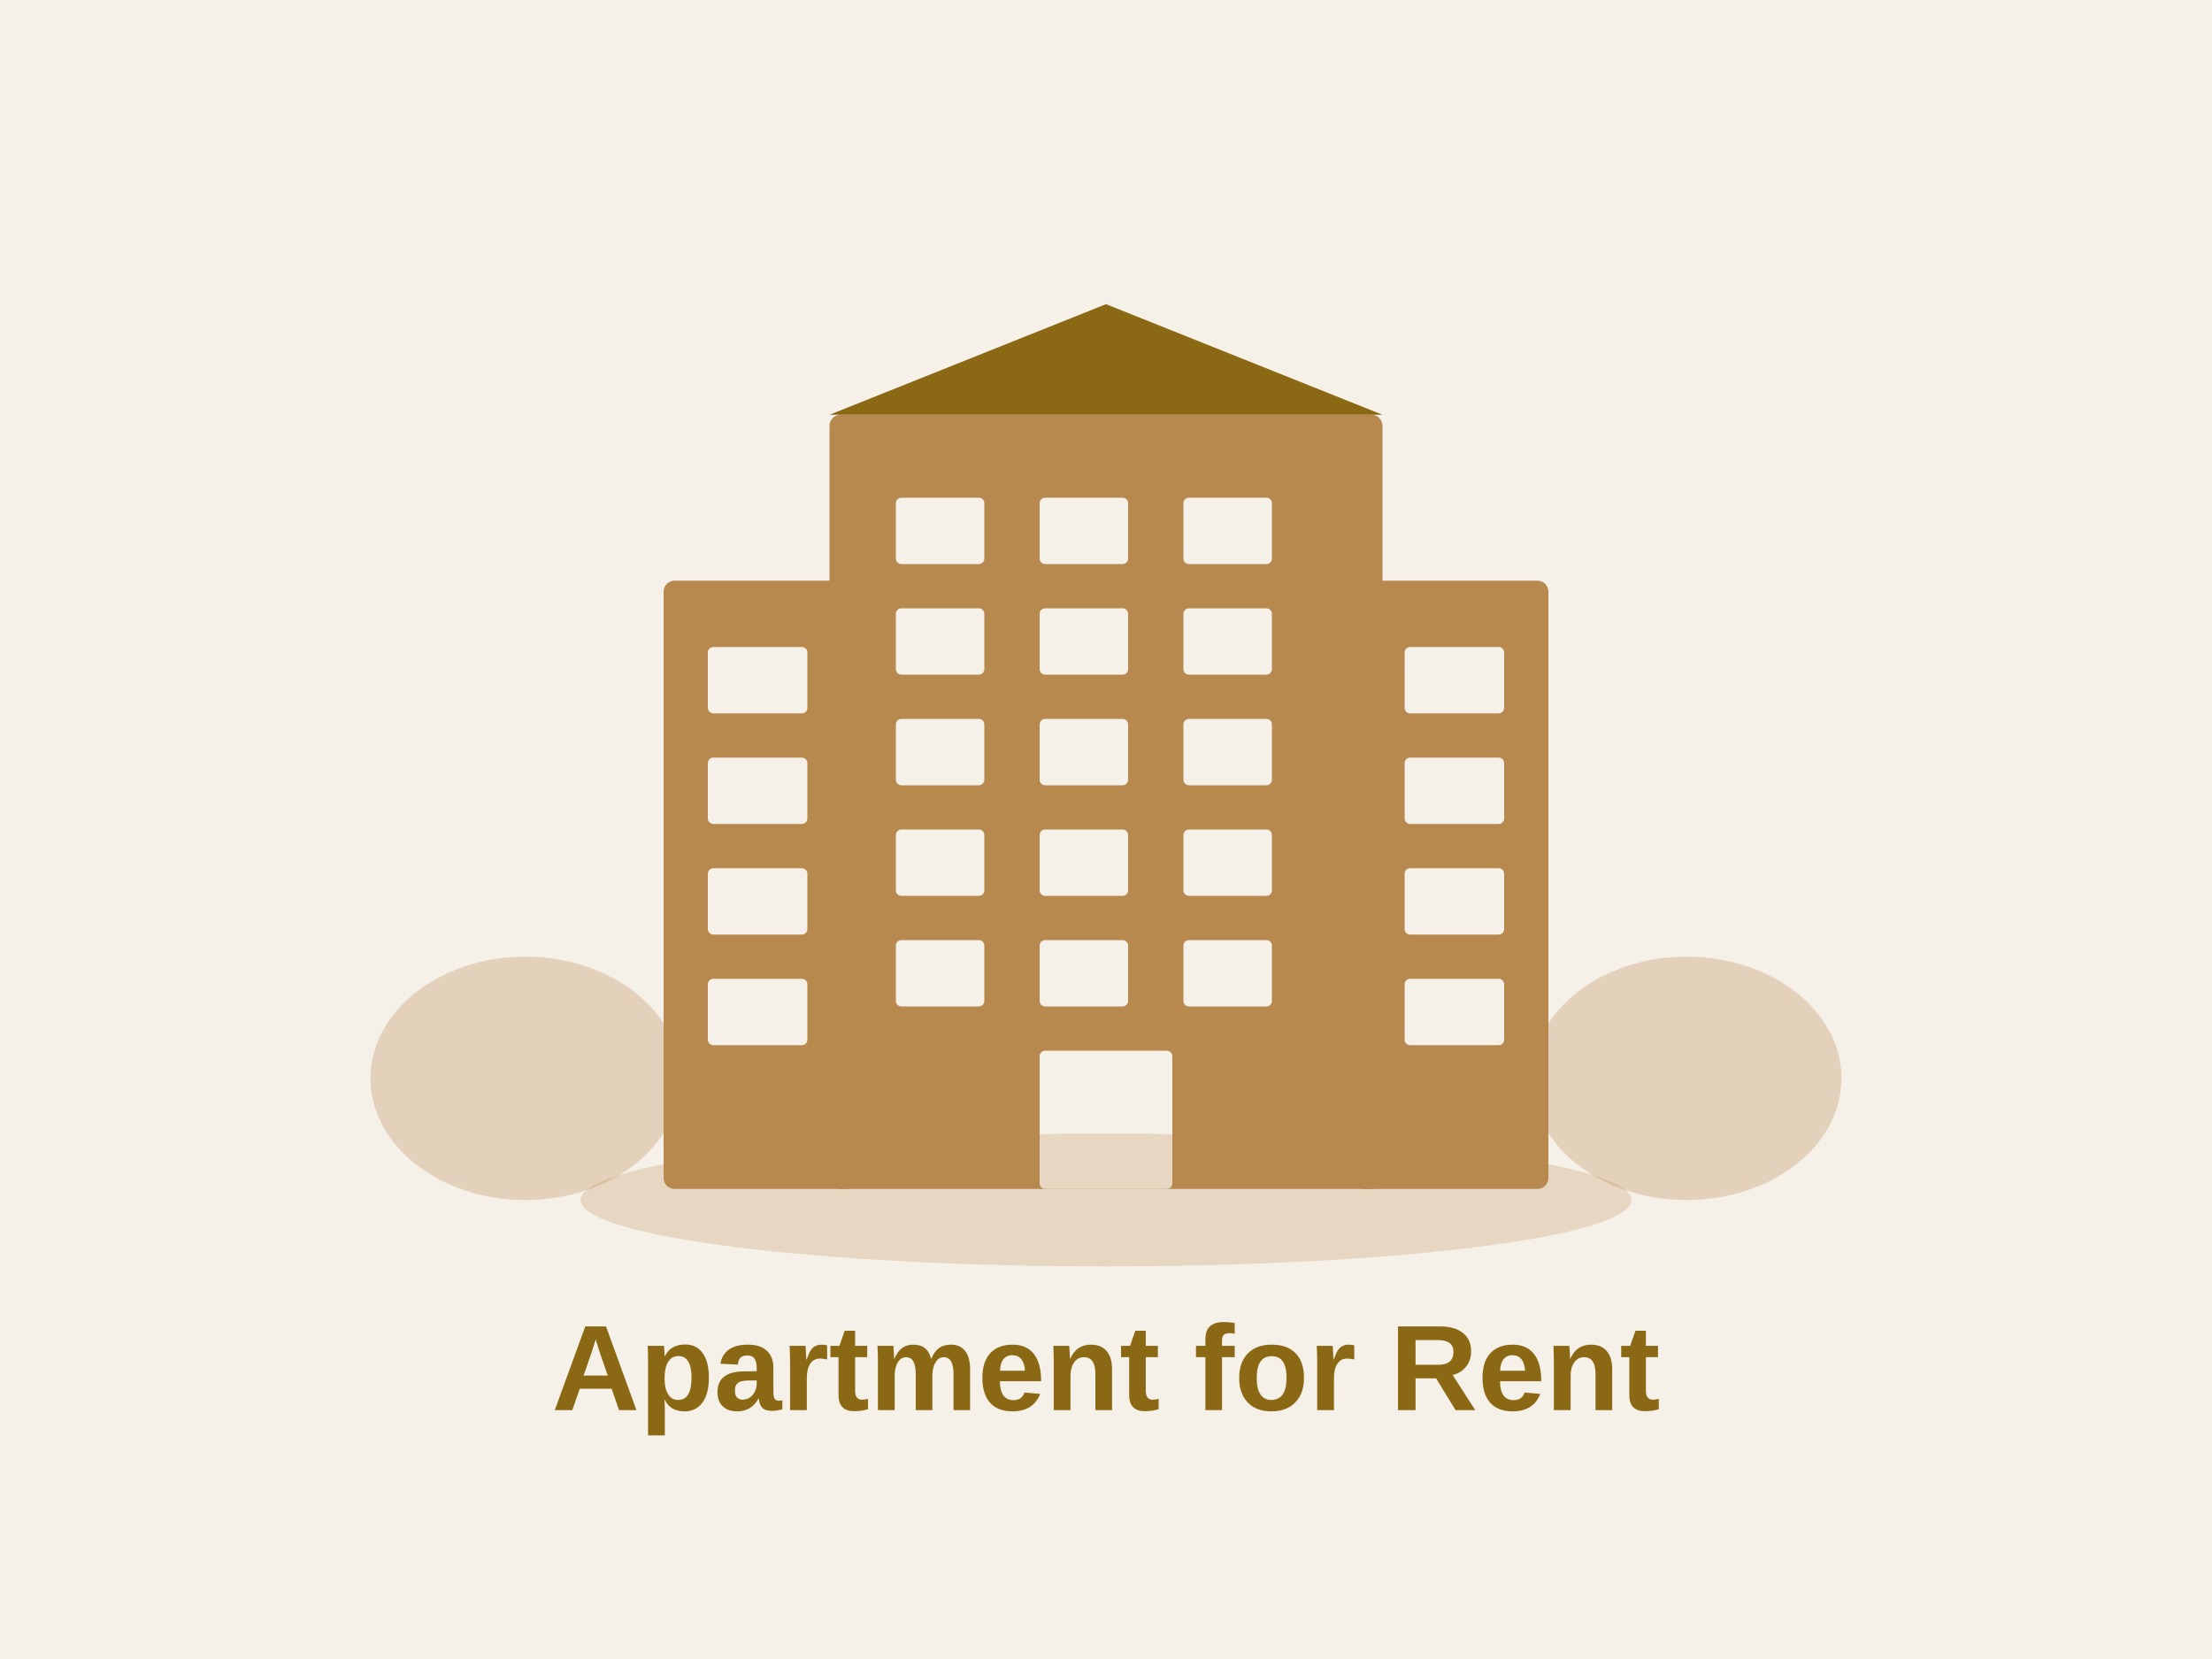
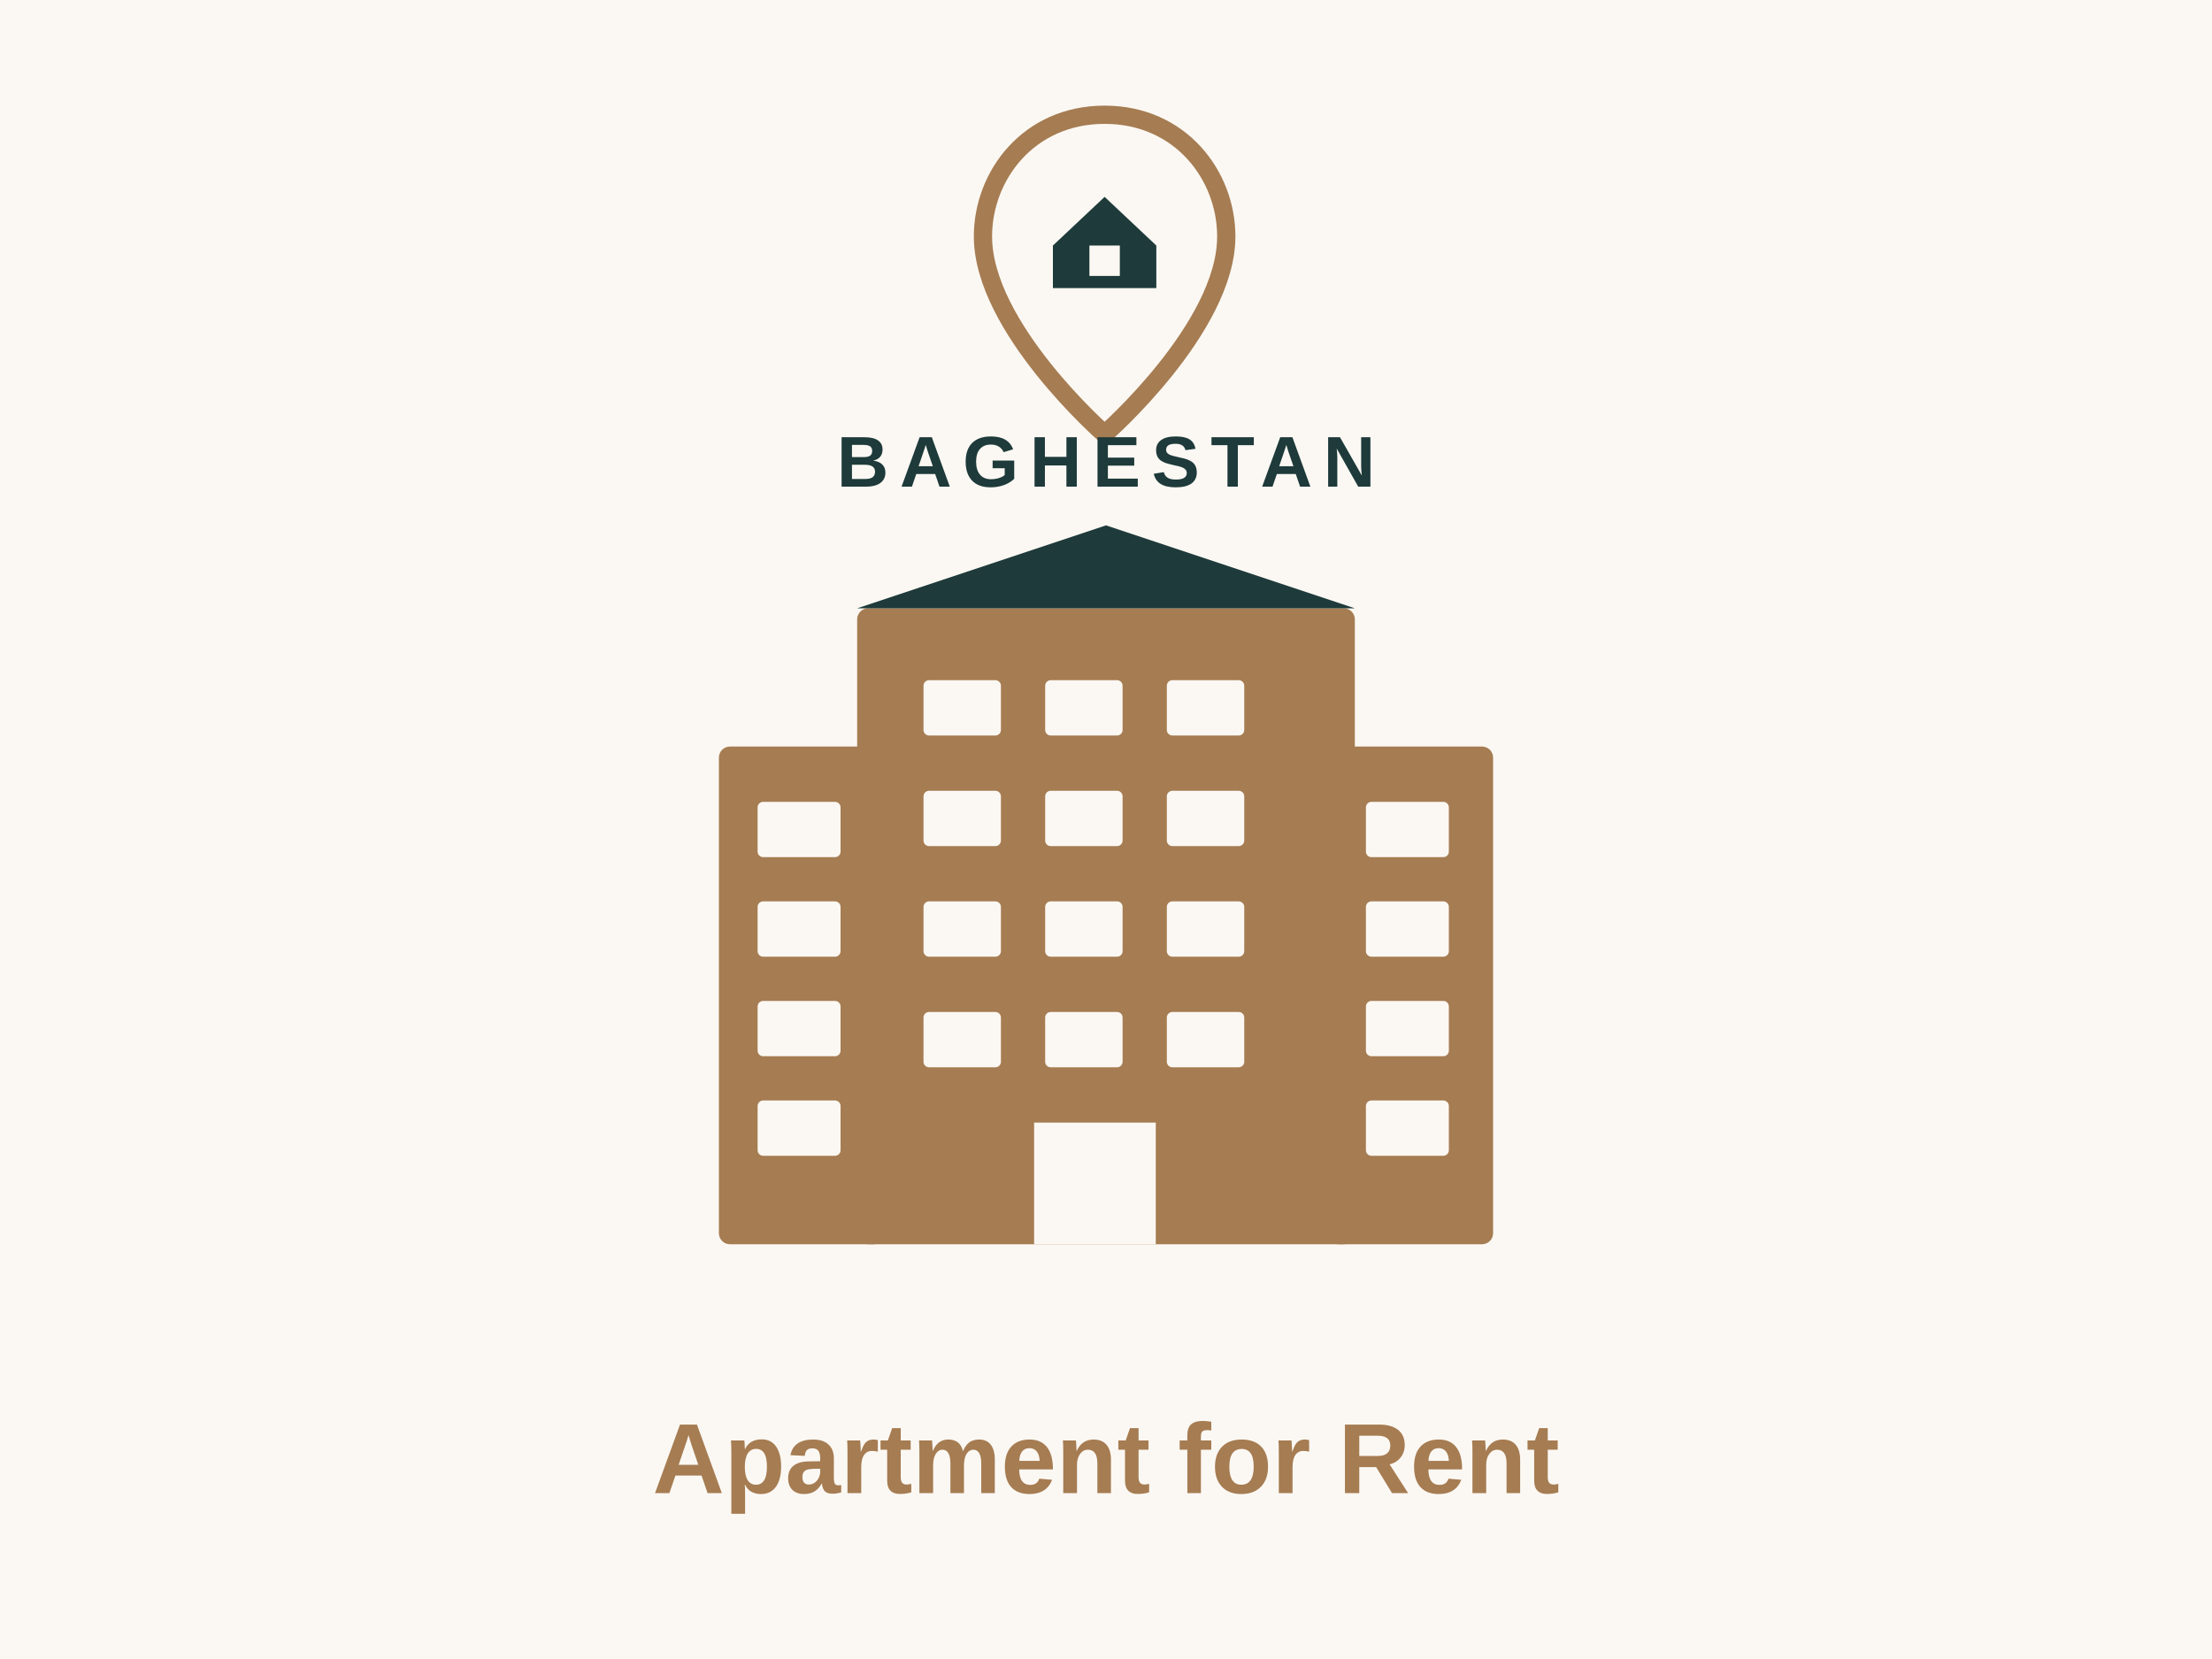
<svg xmlns="http://www.w3.org/2000/svg" viewBox="0 0 400 300" width="400" height="300">
-   <rect width="400" height="300" fill="#F5F0E8" />
-   <g fill="#B8894F" transform="translate(110,55)">
-     <rect x="40" y="20" width="100" height="140" rx="2" />
-     <rect x="10" y="50" width="35" height="110" rx="2" />
-     <rect x="135" y="50" width="35" height="110" rx="2" />
-     <polygon points="40,20 90,0 140,20" fill="#8B6914" />
-     <g fill="#F5F0E8">
-       <rect x="18" y="62" width="18" height="12" rx="1" />
-       <rect x="18" y="82" width="18" height="12" rx="1" />
-       <rect x="18" y="102" width="18" height="12" rx="1" />
-       <rect x="18" y="122" width="18" height="12" rx="1" />
-       <rect x="52" y="35" width="16" height="12" rx="1" />
-       <rect x="78" y="35" width="16" height="12" rx="1" />
-       <rect x="104" y="35" width="16" height="12" rx="1" />
-       <rect x="52" y="55" width="16" height="12" rx="1" />
-       <rect x="78" y="55" width="16" height="12" rx="1" />
-       <rect x="104" y="55" width="16" height="12" rx="1" />
-       <rect x="52" y="75" width="16" height="12" rx="1" />
-       <rect x="78" y="75" width="16" height="12" rx="1" />
-       <rect x="104" y="75" width="16" height="12" rx="1" />
-       <rect x="52" y="95" width="16" height="12" rx="1" />
-       <rect x="78" y="95" width="16" height="12" rx="1" />
-       <rect x="104" y="95" width="16" height="12" rx="1" />
-       <rect x="52" y="115" width="16" height="12" rx="1" />
-       <rect x="78" y="115" width="16" height="12" rx="1" />
-       <rect x="104" y="115" width="16" height="12" rx="1" />
-       <rect x="144" y="62" width="18" height="12" rx="1" />
-       <rect x="144" y="82" width="18" height="12" rx="1" />
-       <rect x="144" y="102" width="18" height="12" rx="1" />
-       <rect x="144" y="122" width="18" height="12" rx="1" />
+   <rect width="400" height="300" fill="#FBF8F3" />
+   <g transform="translate(175,18) scale(0.55)">
+     <path d="M45 5 C20 5 5 25 5 45 C5 75 45 110 45 110 C45 110 85 75 85 45 C85 25 70 5 45 5Z" fill="none" stroke="#A67C52" stroke-width="6" />
+     <path d="M28 48 L45 32 L62 48 L62 62 L28 62Z" fill="#1E3A3A" />
+     <rect x="40" y="48" width="10" height="10" fill="#FBF8F3" />
+   </g>
+   <text x="200" y="88" text-anchor="middle" font-family="Arial, Helvetica, sans-serif" font-size="13" font-weight="700" letter-spacing="2" fill="#1E3A3A">BAGHESTAN</text>
+   <g fill="#A67C52" transform="translate(115,95)">
+     <rect x="40" y="15" width="90" height="115" rx="2" />
+     <rect x="15" y="40" width="30" height="90" rx="2" />
+     <rect x="125" y="40" width="30" height="90" rx="2" />
+     <polygon points="40,15 85,0 130,15" fill="#1E3A3A" />
+     <g fill="#FBF8F3">
+       <rect x="22" y="50" width="15" height="10" rx="1" />
+       <rect x="22" y="68" width="15" height="10" rx="1" />
+       <rect x="22" y="86" width="15" height="10" rx="1" />
+       <rect x="22" y="104" width="15" height="10" rx="1" />
+       <rect x="52" y="28" width="14" height="10" rx="1" />
+       <rect x="74" y="28" width="14" height="10" rx="1" />
+       <rect x="96" y="28" width="14" height="10" rx="1" />
+       <rect x="52" y="48" width="14" height="10" rx="1" />
+       <rect x="74" y="48" width="14" height="10" rx="1" />
+       <rect x="96" y="48" width="14" height="10" rx="1" />
+       <rect x="52" y="68" width="14" height="10" rx="1" />
+       <rect x="74" y="68" width="14" height="10" rx="1" />
+       <rect x="96" y="68" width="14" height="10" rx="1" />
+       <rect x="52" y="88" width="14" height="10" rx="1" />
+       <rect x="74" y="88" width="14" height="10" rx="1" />
+       <rect x="96" y="88" width="14" height="10" rx="1" />
+       <rect x="132" y="50" width="15" height="10" rx="1" />
+       <rect x="132" y="68" width="15" height="10" rx="1" />
+       <rect x="132" y="86" width="15" height="10" rx="1" />
+       <rect x="132" y="104" width="15" height="10" rx="1" />
    </g>
-     <rect x="78" y="135" width="24" height="25" rx="1" fill="#F5F0E8" />
-     <ellipse cx="90" cy="162" rx="95" ry="12" fill="#B8894F" opacity="0.25" />
+     <rect x="72" y="108" width="22" height="22" fill="#FBF8F3" />
  </g>
-   <ellipse cx="95" cy="195" rx="28" ry="22" fill="#B8894F" opacity="0.3" />
-   <ellipse cx="305" cy="195" rx="28" ry="22" fill="#B8894F" opacity="0.3" />
-   <text x="200" y="255" text-anchor="middle" font-family="Arial, Helvetica, sans-serif" font-size="22" font-weight="700" fill="#8B6914">Apartment for Rent</text>
+   <text x="200" y="270" text-anchor="middle" font-family="Arial, Helvetica, sans-serif" font-size="18" font-weight="700" fill="#A67C52">Apartment for Rent</text>
</svg>
